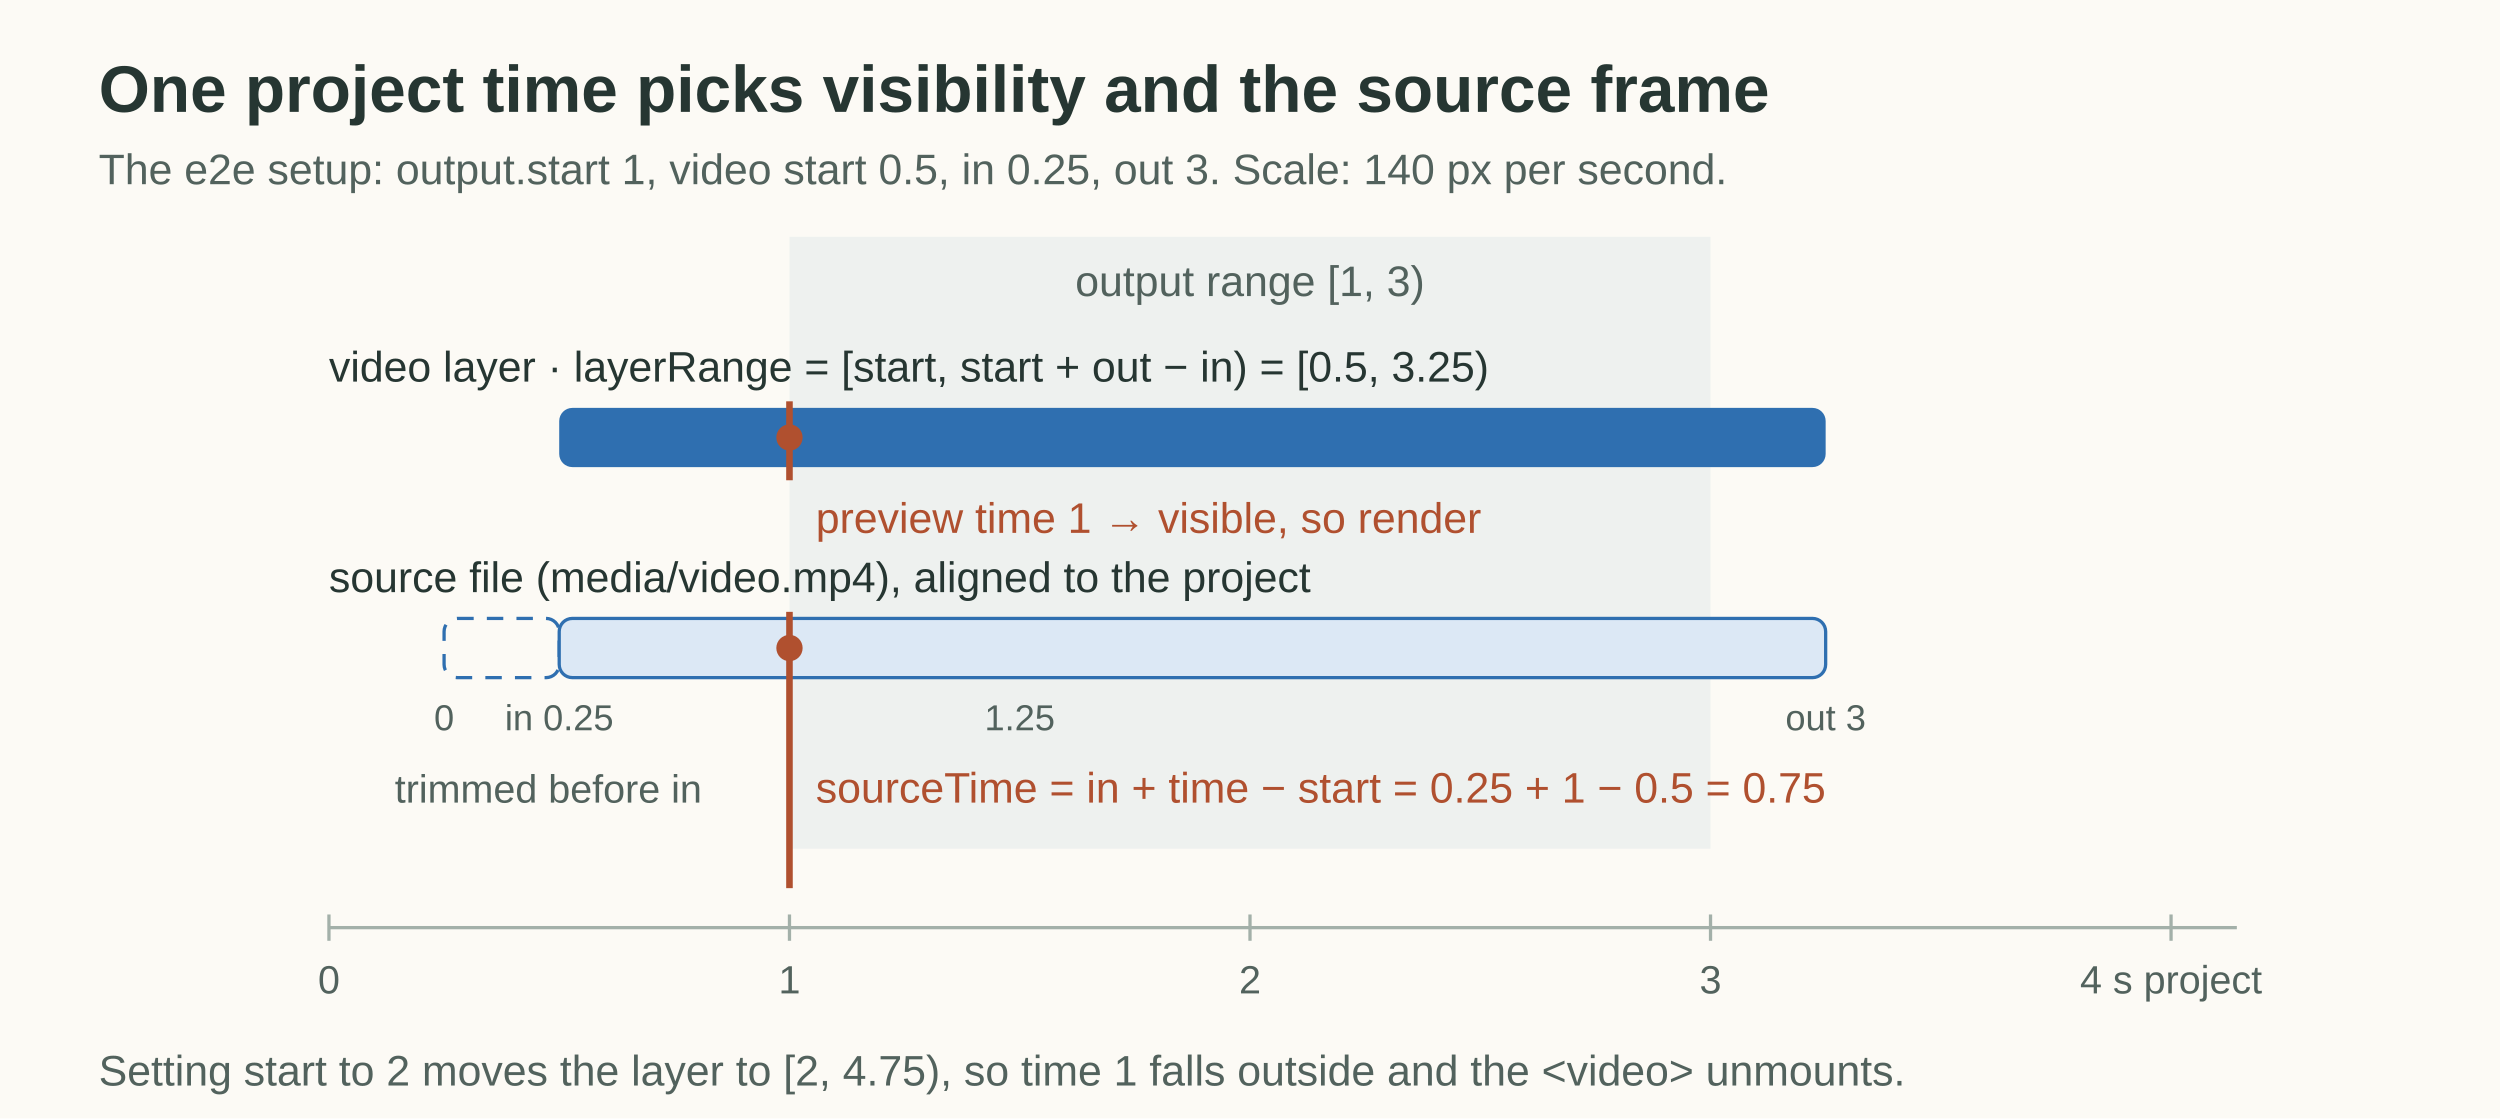
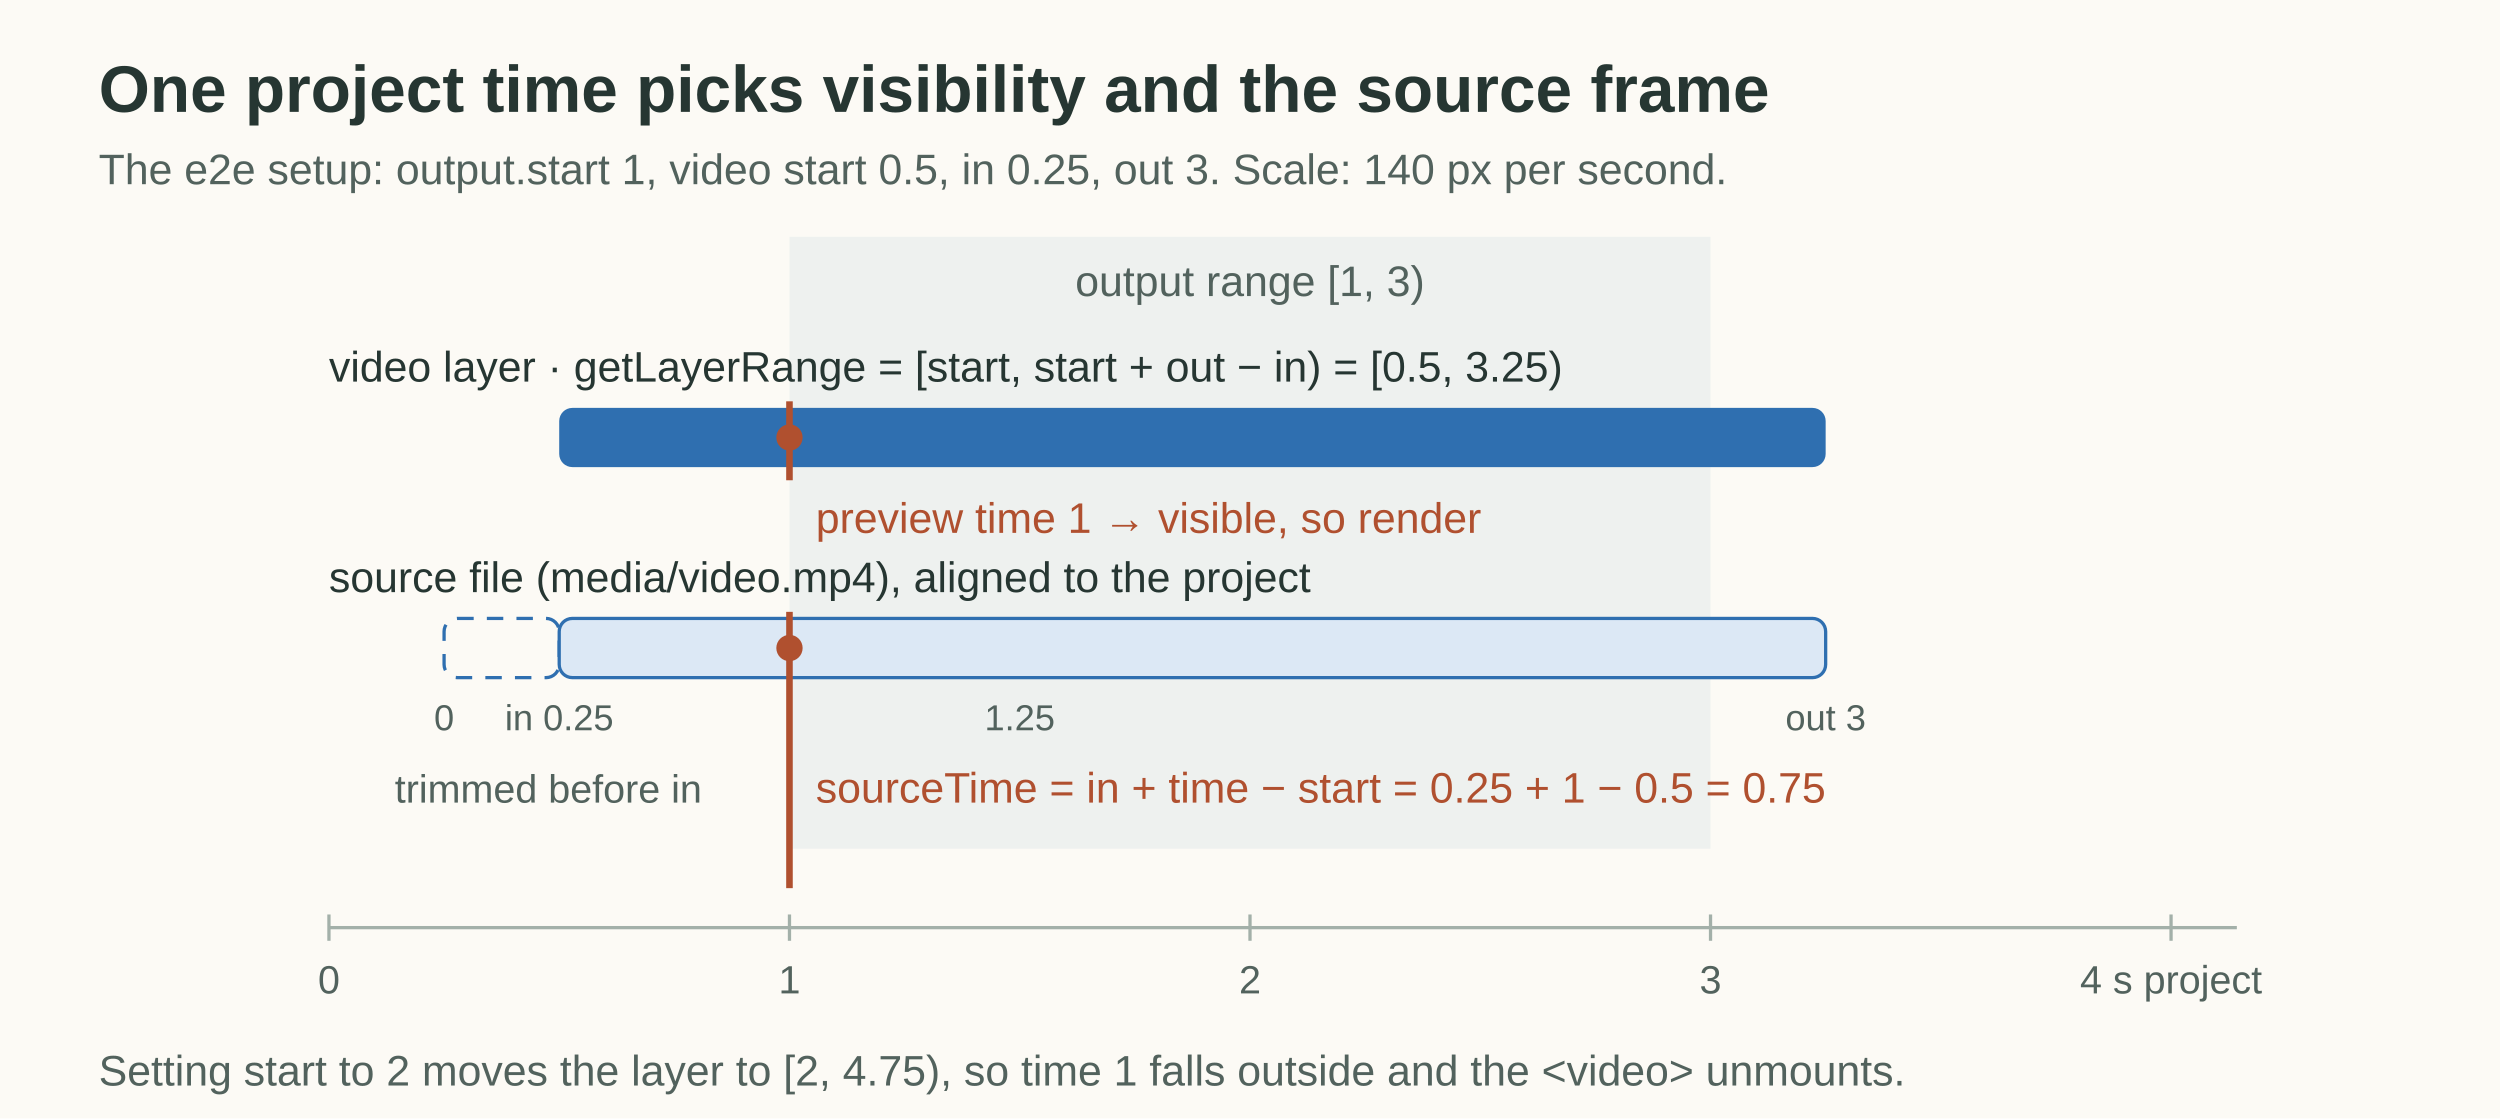
<svg xmlns="http://www.w3.org/2000/svg" width="760" height="340" viewBox="0 0 760 340" role="img" aria-labelledby="title desc">
  <rect width="760" height="340" fill="#fcfaf5" />
  <g font-family="Arial,sans-serif" font-size="15" fill="#263632">
    <text x="30" y="34" font-size="20" font-weight="700">One project time picks visibility and the source frame</text>
    <text x="30" y="56" font-size="13" fill="#52625d">The e2e setup: output.start 1, video start 0.5, in 0.25, out 3. Scale: 140 px per second.</text>
    <rect x="240" y="72" width="280" height="186" fill="#eef1ef" />
    <text x="380" y="90" font-size="13" fill="#52625d" text-anchor="middle">output range [1, 3)</text>
-     <text x="100" y="116" font-size="13">video layer · layerRange = [start, start + out − in) = [0.5, 3.25)</text>
+     <text x="100" y="116" font-size="13">video layer · getLayerRange = [start, start + out − in) = [0.5, 3.25)</text>
    <rect x="170" y="124" width="385" height="18" rx="4" fill="#2f6fb0" />
    <text x="100" y="180" font-size="13">source file (media/video.mp4), aligned to the project</text>
    <rect x="135" y="188" width="35" height="18" rx="4" fill="none" stroke="#2f6fb0" stroke-dasharray="5 4" />
    <rect x="170" y="188" width="385" height="18" rx="4" fill="#dce8f5" stroke="#2f6fb0" />
    <g font-size="11" fill="#52625d" text-anchor="middle">
      <text x="135" y="222">0</text>
      <text x="170" y="222">in 0.25</text>
      <text x="310" y="222">1.25</text>
      <text x="555" y="222">out 3</text>
    </g>
    <text x="120" y="244" font-size="12" fill="#52625d">trimmed before in</text>
    <path d="M240 122 V146 M240 186 V270" stroke="#b0502f" stroke-width="2" />
    <circle cx="240" cy="133" r="4" fill="#b0502f" />
    <circle cx="240" cy="197" r="4" fill="#b0502f" />
    <text x="248" y="162" font-size="13" fill="#b0502f">preview time 1 → visible, so render</text>
    <text x="248" y="244" font-size="13" fill="#b0502f">sourceTime = in + time − start = 0.25 + 1 − 0.5 = 0.75</text>
    <path d="M100 282 H680" stroke="#a3b0a9" />
    <g font-size="12" fill="#52625d" text-anchor="middle">
      <path d="M100 278 V286 M240 278 V286 M380 278 V286 M520 278 V286 M660 278 V286" stroke="#a3b0a9" />
      <text x="100" y="302">0</text>
      <text x="240" y="302">1</text>
      <text x="380" y="302">2</text>
      <text x="520" y="302">3</text>
      <text x="660" y="302">4 s project</text>
    </g>
    <text x="30" y="330" font-size="13" fill="#52625d">Setting start to 2 moves the layer to [2, 4.75), so time 1 falls outside and the &lt;video&gt; unmounts.</text>
  </g>
</svg>
